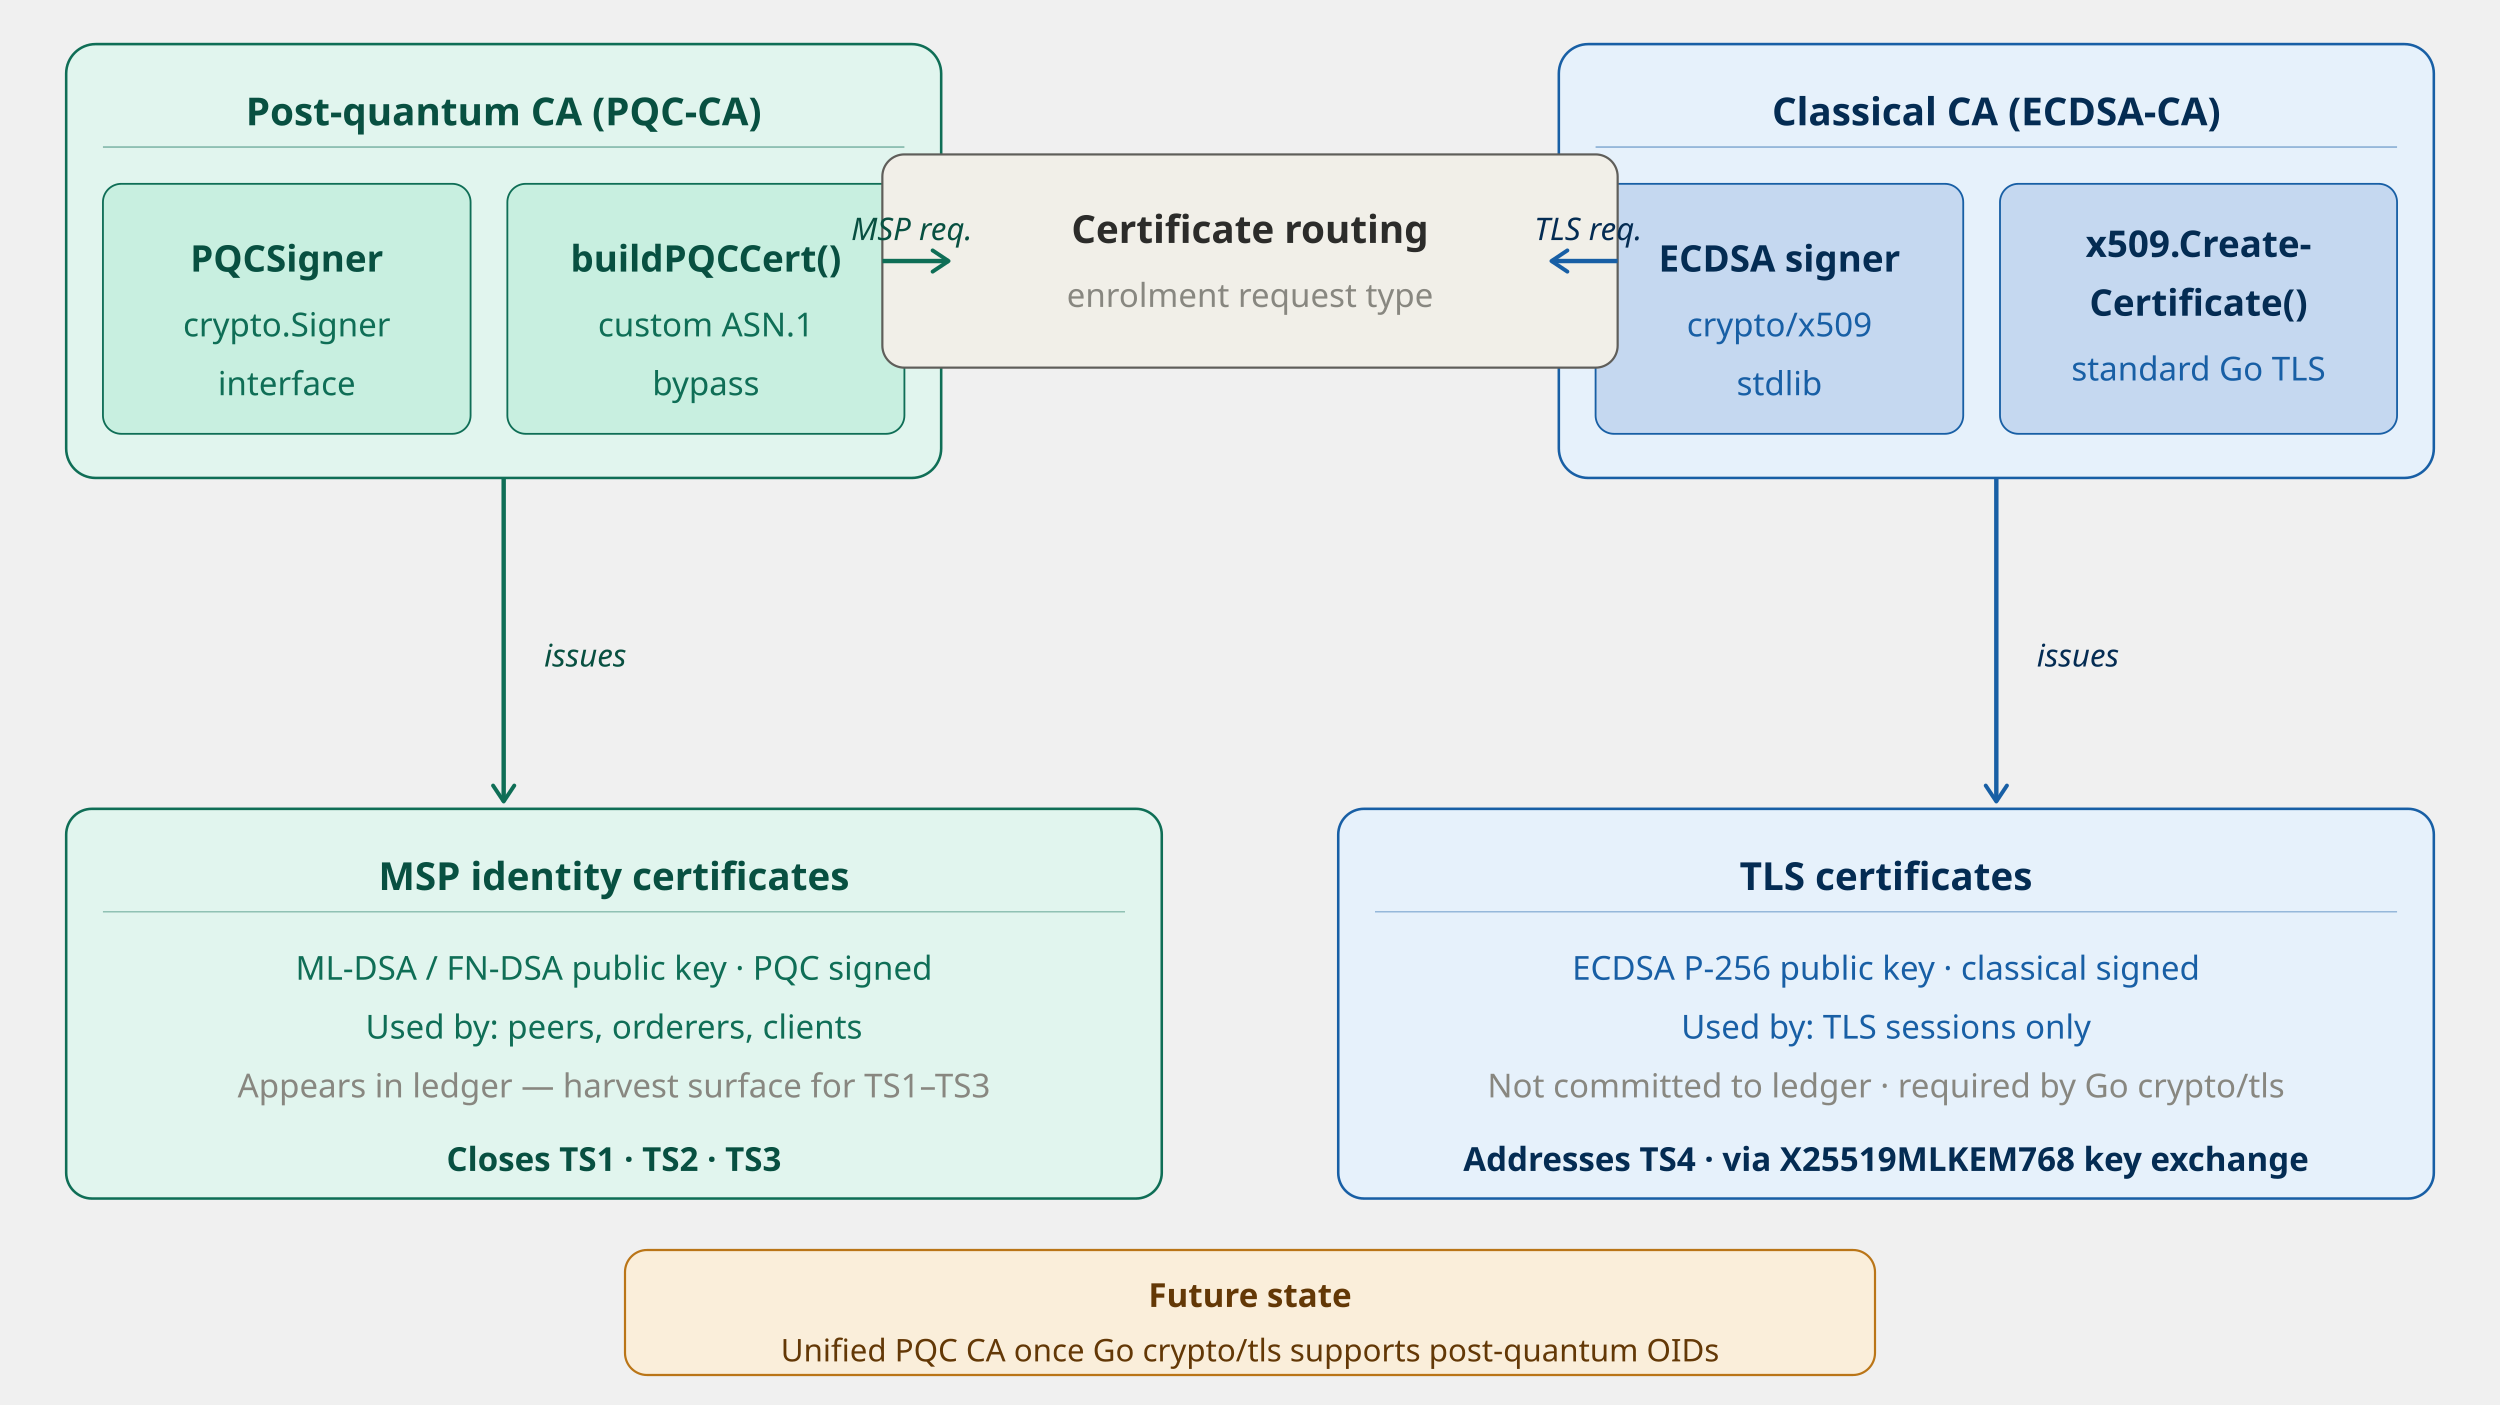
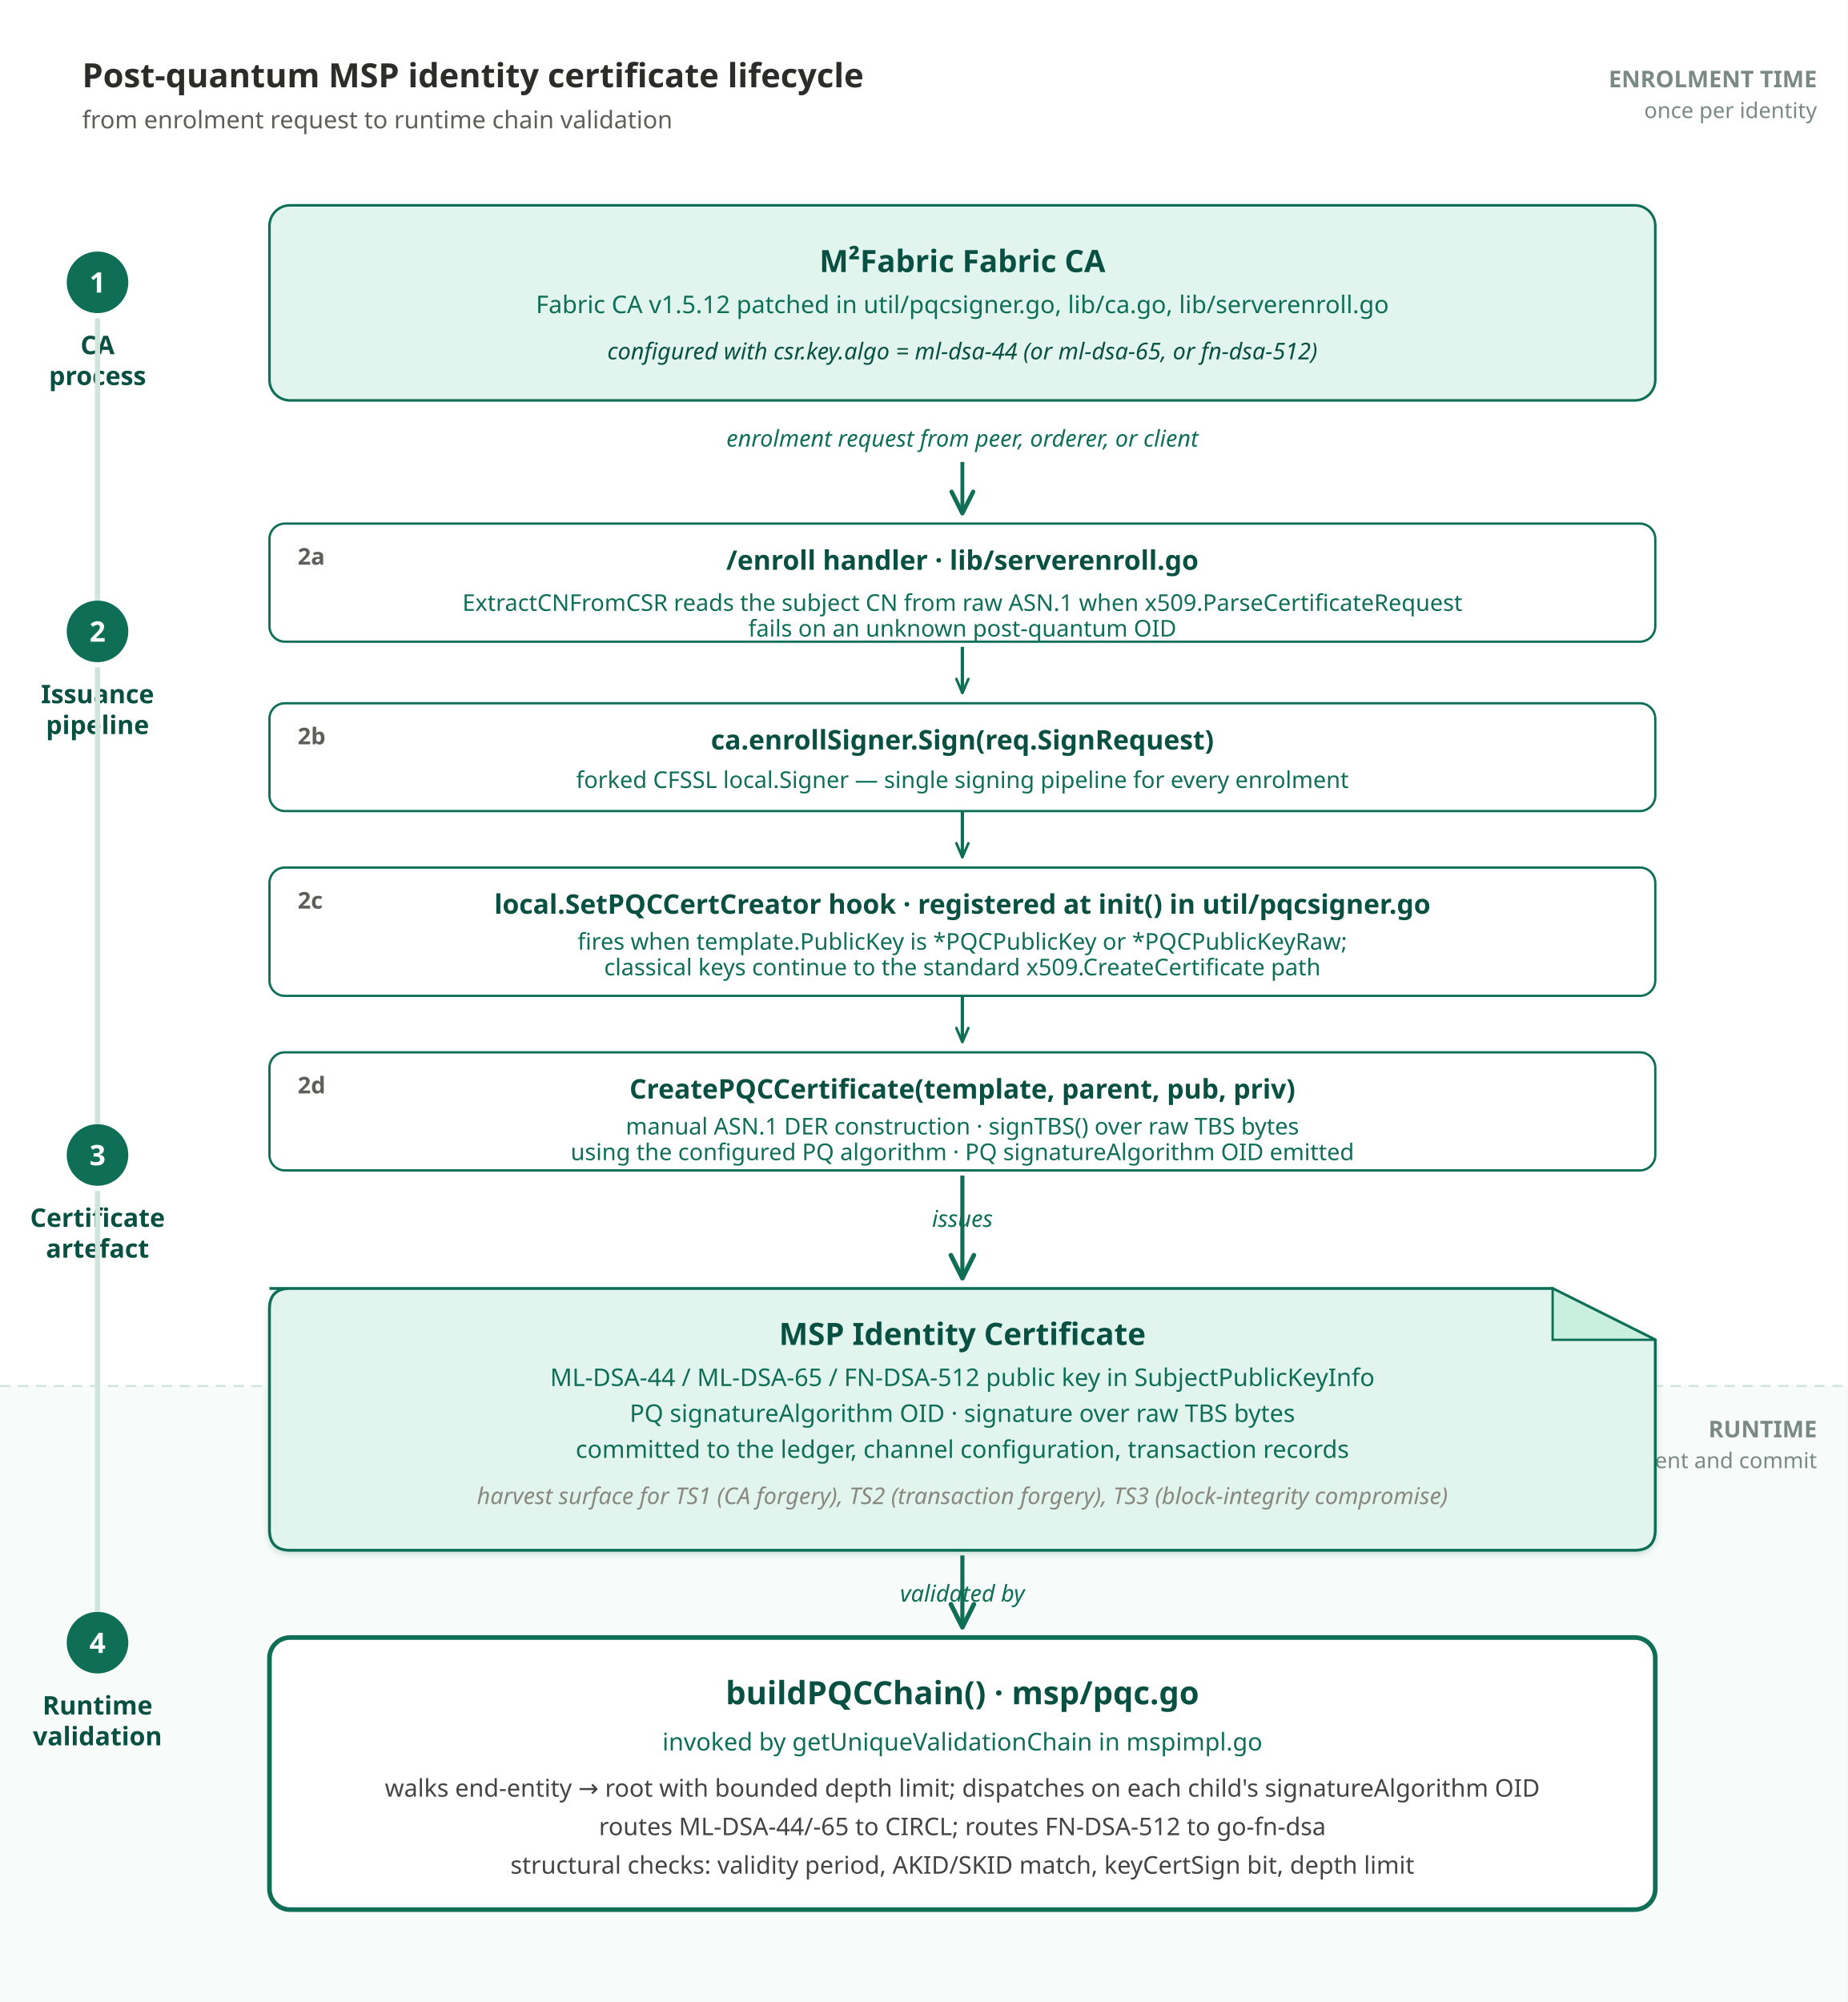
- <svg xmlns="http://www.w3.org/2000/svg" viewBox="0 0 680 382" width="680" height="382">
+ <svg xmlns="http://www.w3.org/2000/svg" viewBox="0 0 720 780" width="720" height="780">
  <defs>
-     <marker id="arrow" viewBox="0 0 10 10" refX="8" refY="5" markerWidth="6" markerHeight="6" orient="auto-start-reverse">
-       <path d="M2 1L8 5L2 9" fill="none" stroke="context-stroke" stroke-width="1.5" stroke-linecap="round" stroke-linejoin="round" />
+     <marker id="arrow-pq" viewBox="0 0 10 10" refX="9" refY="5" markerWidth="7" markerHeight="7" orient="auto-start-reverse">
+       <path d="M1 1L9 5L1 9" fill="none" stroke="#0F6E56" stroke-width="1.6" stroke-linecap="round" stroke-linejoin="round" />
    </marker>
+     <marker id="arrow-thin" viewBox="0 0 10 10" refX="9" refY="5" markerWidth="6" markerHeight="6" orient="auto-start-reverse">
+       <path d="M2 2L9 5L2 8" fill="none" stroke="#0F6E56" stroke-width="1.3" stroke-linecap="round" stroke-linejoin="round" />
+     </marker>
+     <filter id="soft-shadow" x="-5%" y="-5%" width="110%" height="110%">
+       <feGaussianBlur stdDeviation="1.2" />
+       <feOffset dx="0" dy="1" result="offsetblur" />
+       <feFlood flood-color="#0F6E56" flood-opacity="0.18" />
+       <feComposite in2="offsetblur" operator="in" />
+       <feMerge>
+         <feMergeNode />
+         <feMergeNode in="SourceGraphic" />
+       </feMerge>
+     </filter>
  </defs>
-   <rect x="18" y="12" width="238" height="118" rx="8" fill="#E1F5EE" stroke="#0F6E56" stroke-width="0.7" />
-   <text font-family="sans-serif" font-size="10.5" font-weight="bold" fill="#085041" x="137" y="30" text-anchor="middle" dominant-baseline="central">Post-quantum CA  (PQC-CA)</text>
-   <line x1="28" y1="40" x2="246" y2="40" stroke="#0F6E56" stroke-width="0.5" opacity="0.4" />
-   <rect x="28" y="50" width="100" height="68" rx="5" fill="#C8EFE0" stroke="#0F6E56" stroke-width="0.5" />
-   <text font-family="sans-serif" font-size="10" font-weight="bold" fill="#085041" x="78" y="70" text-anchor="middle" dominant-baseline="central">PQCSigner</text>
-   <text font-family="sans-serif" font-size="9" fill="#0F6E56" x="78" y="88" text-anchor="middle" dominant-baseline="central">crypto.Signer</text>
-   <text font-family="sans-serif" font-size="9" fill="#0F6E56" x="78" y="104" text-anchor="middle" dominant-baseline="central">interface</text>
-   <rect x="138" y="50" width="108" height="68" rx="5" fill="#C8EFE0" stroke="#0F6E56" stroke-width="0.5" />
-   <text font-family="sans-serif" font-size="10" font-weight="bold" fill="#085041" x="192" y="70" text-anchor="middle" dominant-baseline="central">buildPQCCert()</text>
-   <text font-family="sans-serif" font-size="9" fill="#0F6E56" x="192" y="88" text-anchor="middle" dominant-baseline="central">custom ASN.1</text>
-   <text font-family="sans-serif" font-size="9" fill="#0F6E56" x="192" y="104" text-anchor="middle" dominant-baseline="central">bypass</text>
-   <rect x="424" y="12" width="238" height="118" rx="8" fill="#E6F1FB" stroke="#185FA5" stroke-width="0.7" />
-   <text font-family="sans-serif" font-size="10.5" font-weight="bold" fill="#042C53" x="543" y="30" text-anchor="middle" dominant-baseline="central">Classical CA  (ECDSA-CA)</text>
-   <line x1="434" y1="40" x2="652" y2="40" stroke="#185FA5" stroke-width="0.5" opacity="0.4" />
-   <rect x="434" y="50" width="100" height="68" rx="5" fill="#C5D8F0" stroke="#185FA5" stroke-width="0.5" />
-   <text font-family="sans-serif" font-size="10" font-weight="bold" fill="#042C53" x="484" y="70" text-anchor="middle" dominant-baseline="central">ECDSA signer</text>
-   <text font-family="sans-serif" font-size="9" fill="#185FA5" x="484" y="88" text-anchor="middle" dominant-baseline="central">crypto/x509</text>
-   <text font-family="sans-serif" font-size="9" fill="#185FA5" x="484" y="104" text-anchor="middle" dominant-baseline="central">stdlib</text>
-   <rect x="544" y="50" width="108" height="68" rx="5" fill="#C5D8F0" stroke="#185FA5" stroke-width="0.5" />
-   <text font-family="sans-serif" font-size="10" font-weight="bold" fill="#042C53" x="598" y="66" text-anchor="middle" dominant-baseline="central">x509.Create-</text>
-   <text font-family="sans-serif" font-size="10" font-weight="bold" fill="#042C53" x="598" y="82" text-anchor="middle" dominant-baseline="central">Certificate()</text>
-   <text font-family="sans-serif" font-size="9" fill="#185FA5" x="598" y="100" text-anchor="middle" dominant-baseline="central">standard Go TLS</text>
-   <rect x="240" y="42" width="200" height="58" rx="6" fill="#F1EFE8" stroke="#5F5E5A" stroke-width="0.6" />
-   <text font-family="sans-serif" font-size="10.5" font-weight="bold" fill="#2C2C2A" x="340" y="62" text-anchor="middle" dominant-baseline="central">Certificate routing</text>
-   <text font-family="sans-serif" font-size="9" fill="#888780" x="340" y="80" text-anchor="middle" dominant-baseline="central">enrolment request type</text>
-   <line x1="240" y1="71" x2="258" y2="71" stroke="#0F6E56" stroke-width="1.2" marker-end="url(#arrow)" />
-   <text font-family="sans-serif" font-size="8.5" font-style="italic" fill="#085041" x="248" y="62" text-anchor="middle" dominant-baseline="central">MSP req.</text>
-   <line x1="440" y1="71" x2="422" y2="71" stroke="#185FA5" stroke-width="1.2" marker-end="url(#arrow)" />
-   <text font-family="sans-serif" font-size="8.5" font-style="italic" fill="#042C53" x="432" y="62" text-anchor="middle" dominant-baseline="central">TLS req.</text>
-   <line x1="137" y1="130" x2="137" y2="218" stroke="#0F6E56" stroke-width="1.2" marker-end="url(#arrow)" />
-   <text font-family="sans-serif" font-size="8.5" font-style="italic" fill="#085041" x="148" y="178" dominant-baseline="central">issues</text>
-   <line x1="543" y1="130" x2="543" y2="218" stroke="#185FA5" stroke-width="1.2" marker-end="url(#arrow)" />
-   <text font-family="sans-serif" font-size="8.5" font-style="italic" fill="#042C53" x="554" y="178" dominant-baseline="central">issues</text>
-   <rect x="18" y="220" width="298" height="106" rx="7" fill="#E1F5EE" stroke="#0F6E56" stroke-width="0.7" />
-   <text font-family="sans-serif" font-size="10.5" font-weight="bold" fill="#085041" x="167" y="238" text-anchor="middle" dominant-baseline="central">MSP identity certificates</text>
-   <line x1="28" y1="248" x2="306" y2="248" stroke="#0F6E56" stroke-width="0.4" opacity="0.4" />
-   <text font-family="sans-serif" font-size="9" fill="#0F6E56" x="167" y="263" text-anchor="middle" dominant-baseline="central">ML-DSA / FN-DSA public key  ·  PQC signed</text>
-   <text font-family="sans-serif" font-size="9" fill="#0F6E56" x="167" y="279" text-anchor="middle" dominant-baseline="central">Used by: peers, orderers, clients</text>
-   <text font-family="sans-serif" font-size="9" fill="#888780" x="167" y="295" text-anchor="middle" dominant-baseline="central">Appears in ledger — harvest surface for TS1–TS3</text>
-   <text font-family="sans-serif" font-size="9" font-weight="bold" fill="#085041" x="167" y="315" text-anchor="middle" dominant-baseline="central">Closes TS1 · TS2 · TS3</text>
-   <rect x="364" y="220" width="298" height="106" rx="7" fill="#E6F1FB" stroke="#185FA5" stroke-width="0.7" />
-   <text font-family="sans-serif" font-size="10.5" font-weight="bold" fill="#042C53" x="513" y="238" text-anchor="middle" dominant-baseline="central">TLS certificates</text>
-   <line x1="374" y1="248" x2="652" y2="248" stroke="#185FA5" stroke-width="0.4" opacity="0.4" />
-   <text font-family="sans-serif" font-size="9" fill="#185FA5" x="513" y="263" text-anchor="middle" dominant-baseline="central">ECDSA P-256 public key  ·  classical signed</text>
-   <text font-family="sans-serif" font-size="9" fill="#185FA5" x="513" y="279" text-anchor="middle" dominant-baseline="central">Used by: TLS sessions only</text>
-   <text font-family="sans-serif" font-size="9" fill="#888780" x="513" y="295" text-anchor="middle" dominant-baseline="central">Not committed to ledger  ·  required by Go crypto/tls</text>
-   <text font-family="sans-serif" font-size="9" font-weight="bold" fill="#042C53" x="513" y="315" text-anchor="middle" dominant-baseline="central">Addresses TS4  ·  via X25519MLKEM768 key exchange</text>
-   <rect x="170" y="340" width="340" height="34" rx="6" fill="#FAEEDA" stroke="#BA7517" stroke-width="0.6" />
-   <text font-family="sans-serif" font-size="9" font-weight="bold" fill="#633806" x="340" y="352" text-anchor="middle" dominant-baseline="central">Future state</text>
-   <text font-family="sans-serif" font-size="8.5" fill="#633806" x="340" y="367" text-anchor="middle" dominant-baseline="central">Unified PQC CA once Go crypto/tls supports post-quantum OIDs</text>
+   <rect x="0" y="0" width="720" height="540" fill="#FFFFFF" />
+   <rect x="0" y="540" width="720" height="240" fill="#F7FBF9" />
+   <line x1="0" y1="540" x2="720" y2="540" stroke="#CFE5DC" stroke-width="0.8" stroke-dasharray="4,3" />
+   <text font-family="sans-serif" font-size="9" font-weight="bold" fill="#7A8983" x="708" y="34" text-anchor="end">ENROLMENT TIME</text>
+   <text font-family="sans-serif" font-size="8.5" fill="#7A8983" x="708" y="46" text-anchor="end">once per identity</text>
+   <text font-family="sans-serif" font-size="9" font-weight="bold" fill="#7A8983" x="708" y="560" text-anchor="end">RUNTIME</text>
+   <text font-family="sans-serif" font-size="8.5" fill="#7A8983" x="708" y="572" text-anchor="end">every endorsement and commit</text>
+   <text font-family="sans-serif" font-size="13" font-weight="bold" fill="#2C2C2A" x="32" y="34">Post-quantum MSP identity certificate lifecycle</text>
+   <text font-family="sans-serif" font-size="9.5" fill="#5F5E5A" x="32" y="50">from enrolment request to runtime chain validation</text>
+   <circle cx="38" cy="110" r="12" fill="#0F6E56" />
+   <text font-family="sans-serif" font-size="11" font-weight="bold" fill="#FFFFFF" x="38" y="114" text-anchor="middle">1</text>
+   <text font-family="sans-serif" font-size="10" font-weight="bold" fill="#085041" x="38" y="138" text-anchor="middle">CA</text>
+   <text font-family="sans-serif" font-size="10" font-weight="bold" fill="#085041" x="38" y="150" text-anchor="middle">process</text>
+   <circle cx="38" cy="246" r="12" fill="#0F6E56" />
+   <text font-family="sans-serif" font-size="11" font-weight="bold" fill="#FFFFFF" x="38" y="250" text-anchor="middle">2</text>
+   <text font-family="sans-serif" font-size="10" font-weight="bold" fill="#085041" x="38" y="274" text-anchor="middle">Issuance</text>
+   <text font-family="sans-serif" font-size="10" font-weight="bold" fill="#085041" x="38" y="286" text-anchor="middle">pipeline</text>
+   <circle cx="38" cy="450" r="12" fill="#0F6E56" />
+   <text font-family="sans-serif" font-size="11" font-weight="bold" fill="#FFFFFF" x="38" y="454" text-anchor="middle">3</text>
+   <text font-family="sans-serif" font-size="10" font-weight="bold" fill="#085041" x="38" y="478" text-anchor="middle">Certificate</text>
+   <text font-family="sans-serif" font-size="10" font-weight="bold" fill="#085041" x="38" y="490" text-anchor="middle">artefact</text>
+   <circle cx="38" cy="640" r="12" fill="#0F6E56" />
+   <text font-family="sans-serif" font-size="11" font-weight="bold" fill="#FFFFFF" x="38" y="644" text-anchor="middle">4</text>
+   <text font-family="sans-serif" font-size="10" font-weight="bold" fill="#085041" x="38" y="668" text-anchor="middle">Runtime</text>
+   <text font-family="sans-serif" font-size="10" font-weight="bold" fill="#085041" x="38" y="680" text-anchor="middle">validation</text>
+   <line x1="38" y1="124" x2="38" y2="234" stroke="#CFE5DC" stroke-width="2" />
+   <line x1="38" y1="260" x2="38" y2="438" stroke="#CFE5DC" stroke-width="2" />
+   <line x1="38" y1="464" x2="38" y2="628" stroke="#CFE5DC" stroke-width="2" />
+   <rect x="105" y="80" width="540" height="76" rx="8" fill="#E1F5EE" stroke="#0F6E56" stroke-width="1" />
+   <text font-family="sans-serif" font-size="12" font-weight="bold" fill="#085041" x="375" y="106" text-anchor="middle">M²Fabric Fabric CA</text>
+   <text font-family="sans-serif" font-size="9.5" fill="#0F6E56" x="375" y="122" text-anchor="middle">Fabric CA v1.5.12 patched in util/pqcsigner.go, lib/ca.go, lib/serverenroll.go</text>
+   <text font-family="sans-serif" font-size="9" font-style="italic" fill="#085041" x="375" y="140" text-anchor="middle">configured with csr.key.algo = ml-dsa-44 (or ml-dsa-65, or fn-dsa-512)</text>
+   <text font-family="sans-serif" font-size="9" font-style="italic" fill="#0F6E56" x="375" y="174" text-anchor="middle">enrolment request from peer, orderer, or client</text>
+   <line x1="375" y1="180" x2="375" y2="200" stroke="#0F6E56" stroke-width="1.5" marker-end="url(#arrow-pq)" />
+   <rect x="105" y="204" width="540" height="46" rx="6" fill="#FFFFFF" stroke="#0F6E56" stroke-width="0.9" />
+   <text font-family="sans-serif" font-size="9" font-weight="bold" fill="#5F5E5A" x="116" y="220">2a</text>
+   <text font-family="sans-serif" font-size="10.5" font-weight="bold" fill="#085041" x="375" y="222" text-anchor="middle">/enroll handler  ·  lib/serverenroll.go</text>
+   <text font-family="sans-serif" font-size="9" fill="#0F6E56" x="375" y="238" text-anchor="middle">ExtractCNFromCSR reads the subject CN from raw ASN.1 when x509.ParseCertificateRequest</text>
+   <text font-family="sans-serif" font-size="9" fill="#0F6E56" x="375" y="248" text-anchor="middle">fails on an unknown post-quantum OID</text>
+   <line x1="375" y1="252" x2="375" y2="270" stroke="#0F6E56" stroke-width="1.3" marker-end="url(#arrow-thin)" />
+   <rect x="105" y="274" width="540" height="42" rx="6" fill="#FFFFFF" stroke="#0F6E56" stroke-width="0.9" />
+   <text font-family="sans-serif" font-size="9" font-weight="bold" fill="#5F5E5A" x="116" y="290">2b</text>
+   <text font-family="sans-serif" font-size="10.5" font-weight="bold" fill="#085041" x="375" y="292" text-anchor="middle">ca.enrollSigner.Sign(req.SignRequest)</text>
+   <text font-family="sans-serif" font-size="9" fill="#0F6E56" x="375" y="307" text-anchor="middle">forked CFSSL local.Signer — single signing pipeline for every enrolment</text>
+   <line x1="375" y1="316" x2="375" y2="334" stroke="#0F6E56" stroke-width="1.3" marker-end="url(#arrow-thin)" />
+   <rect x="105" y="338" width="540" height="50" rx="6" fill="#FFFFFF" stroke="#0F6E56" stroke-width="0.9" />
+   <text font-family="sans-serif" font-size="9" font-weight="bold" fill="#5F5E5A" x="116" y="354">2c</text>
+   <text font-family="sans-serif" font-size="10.5" font-weight="bold" fill="#085041" x="375" y="356" text-anchor="middle">local.SetPQCCertCreator hook  ·  registered at init() in util/pqcsigner.go</text>
+   <text font-family="sans-serif" font-size="9" fill="#0F6E56" x="375" y="370" text-anchor="middle">fires when template.PublicKey is *PQCPublicKey or *PQCPublicKeyRaw;</text>
+   <text font-family="sans-serif" font-size="9" fill="#0F6E56" x="375" y="380" text-anchor="middle">classical keys continue to the standard x509.CreateCertificate path</text>
+   <line x1="375" y1="388" x2="375" y2="406" stroke="#0F6E56" stroke-width="1.3" marker-end="url(#arrow-thin)" />
+   <rect x="105" y="410" width="540" height="46" rx="6" fill="#FFFFFF" stroke="#0F6E56" stroke-width="0.9" />
+   <text font-family="sans-serif" font-size="9" font-weight="bold" fill="#5F5E5A" x="116" y="426">2d</text>
+   <text font-family="sans-serif" font-size="10.5" font-weight="bold" fill="#085041" x="375" y="428" text-anchor="middle">CreatePQCCertificate(template, parent, pub, priv)</text>
+   <text font-family="sans-serif" font-size="9" fill="#0F6E56" x="375" y="442" text-anchor="middle">manual ASN.1 DER construction  ·  signTBS() over raw TBS bytes</text>
+   <text font-family="sans-serif" font-size="9" fill="#0F6E56" x="375" y="452" text-anchor="middle">using the configured PQ algorithm  ·  PQ signatureAlgorithm OID emitted</text>
+   <text font-family="sans-serif" font-size="9" font-style="italic" fill="#0F6E56" x="375" y="478" text-anchor="middle">issues</text>
+   <line x1="375" y1="458" x2="375" y2="498" stroke="#0F6E56" stroke-width="1.6" marker-end="url(#arrow-pq)" />
+   <g filter="url(#soft-shadow)">
+     <path d="M 105 502 L 605 502 L 645 522 L 645 596 Q 645 604 637 604 L 113 604 Q 105 604 105 596 L 105 510 Q 105 502 113 502 Z" fill="#E1F5EE" stroke="#0F6E56" stroke-width="1.1" />
+     <path d="M 605 502 L 605 522 L 645 522 Z" fill="#C8EFE0" stroke="#0F6E56" stroke-width="0.9" />
+   </g>
+   <text font-family="sans-serif" font-size="12" font-weight="bold" fill="#085041" x="375" y="524" text-anchor="middle">MSP Identity Certificate</text>
+   <text font-family="sans-serif" font-size="9.5" fill="#0F6E56" x="375" y="540" text-anchor="middle">ML-DSA-44 / ML-DSA-65 / FN-DSA-512 public key in SubjectPublicKeyInfo</text>
+   <text font-family="sans-serif" font-size="9.5" fill="#0F6E56" x="375" y="554" text-anchor="middle">PQ signatureAlgorithm OID  ·  signature over raw TBS bytes</text>
+   <text font-family="sans-serif" font-size="9.5" fill="#0F6E56" x="375" y="568" text-anchor="middle">committed to the ledger, channel configuration, transaction records</text>
+   <text font-family="sans-serif" font-size="9" fill="#888780" font-style="italic" x="375" y="586" text-anchor="middle">harvest surface for TS1 (CA forgery), TS2 (transaction forgery), TS3 (block-integrity compromise)</text>
+   <text font-family="sans-serif" font-size="9" font-style="italic" fill="#0F6E56" x="375" y="624" text-anchor="middle">validated by</text>
+   <line x1="375" y1="606" x2="375" y2="634" stroke="#0F6E56" stroke-width="1.6" marker-end="url(#arrow-pq)" />
+   <rect x="105" y="638" width="540" height="106" rx="8" fill="#FFFFFF" stroke="#0F6E56" stroke-width="1.8" />
+   <text font-family="sans-serif" font-size="12.5" font-weight="bold" fill="#085041" x="375" y="664" text-anchor="middle">buildPQCChain()  ·  msp/pqc.go</text>
+   <text font-family="sans-serif" font-size="9.5" fill="#0F6E56" x="375" y="682" text-anchor="middle">invoked by getUniqueValidationChain in mspimpl.go</text>
+   <text font-family="sans-serif" font-size="9.5" fill="#444" x="375" y="700" text-anchor="middle">walks end-entity → root with bounded depth limit; dispatches on each child's signatureAlgorithm OID</text>
+   <text font-family="sans-serif" font-size="9.5" fill="#444" x="375" y="715" text-anchor="middle">routes ML-DSA-44/-65 to CIRCL; routes FN-DSA-512 to go-fn-dsa</text>
+   <text font-family="sans-serif" font-size="9.5" fill="#444" x="375" y="730" text-anchor="middle">structural checks: validity period, AKID/SKID match, keyCertSign bit, depth limit</text>
</svg>
